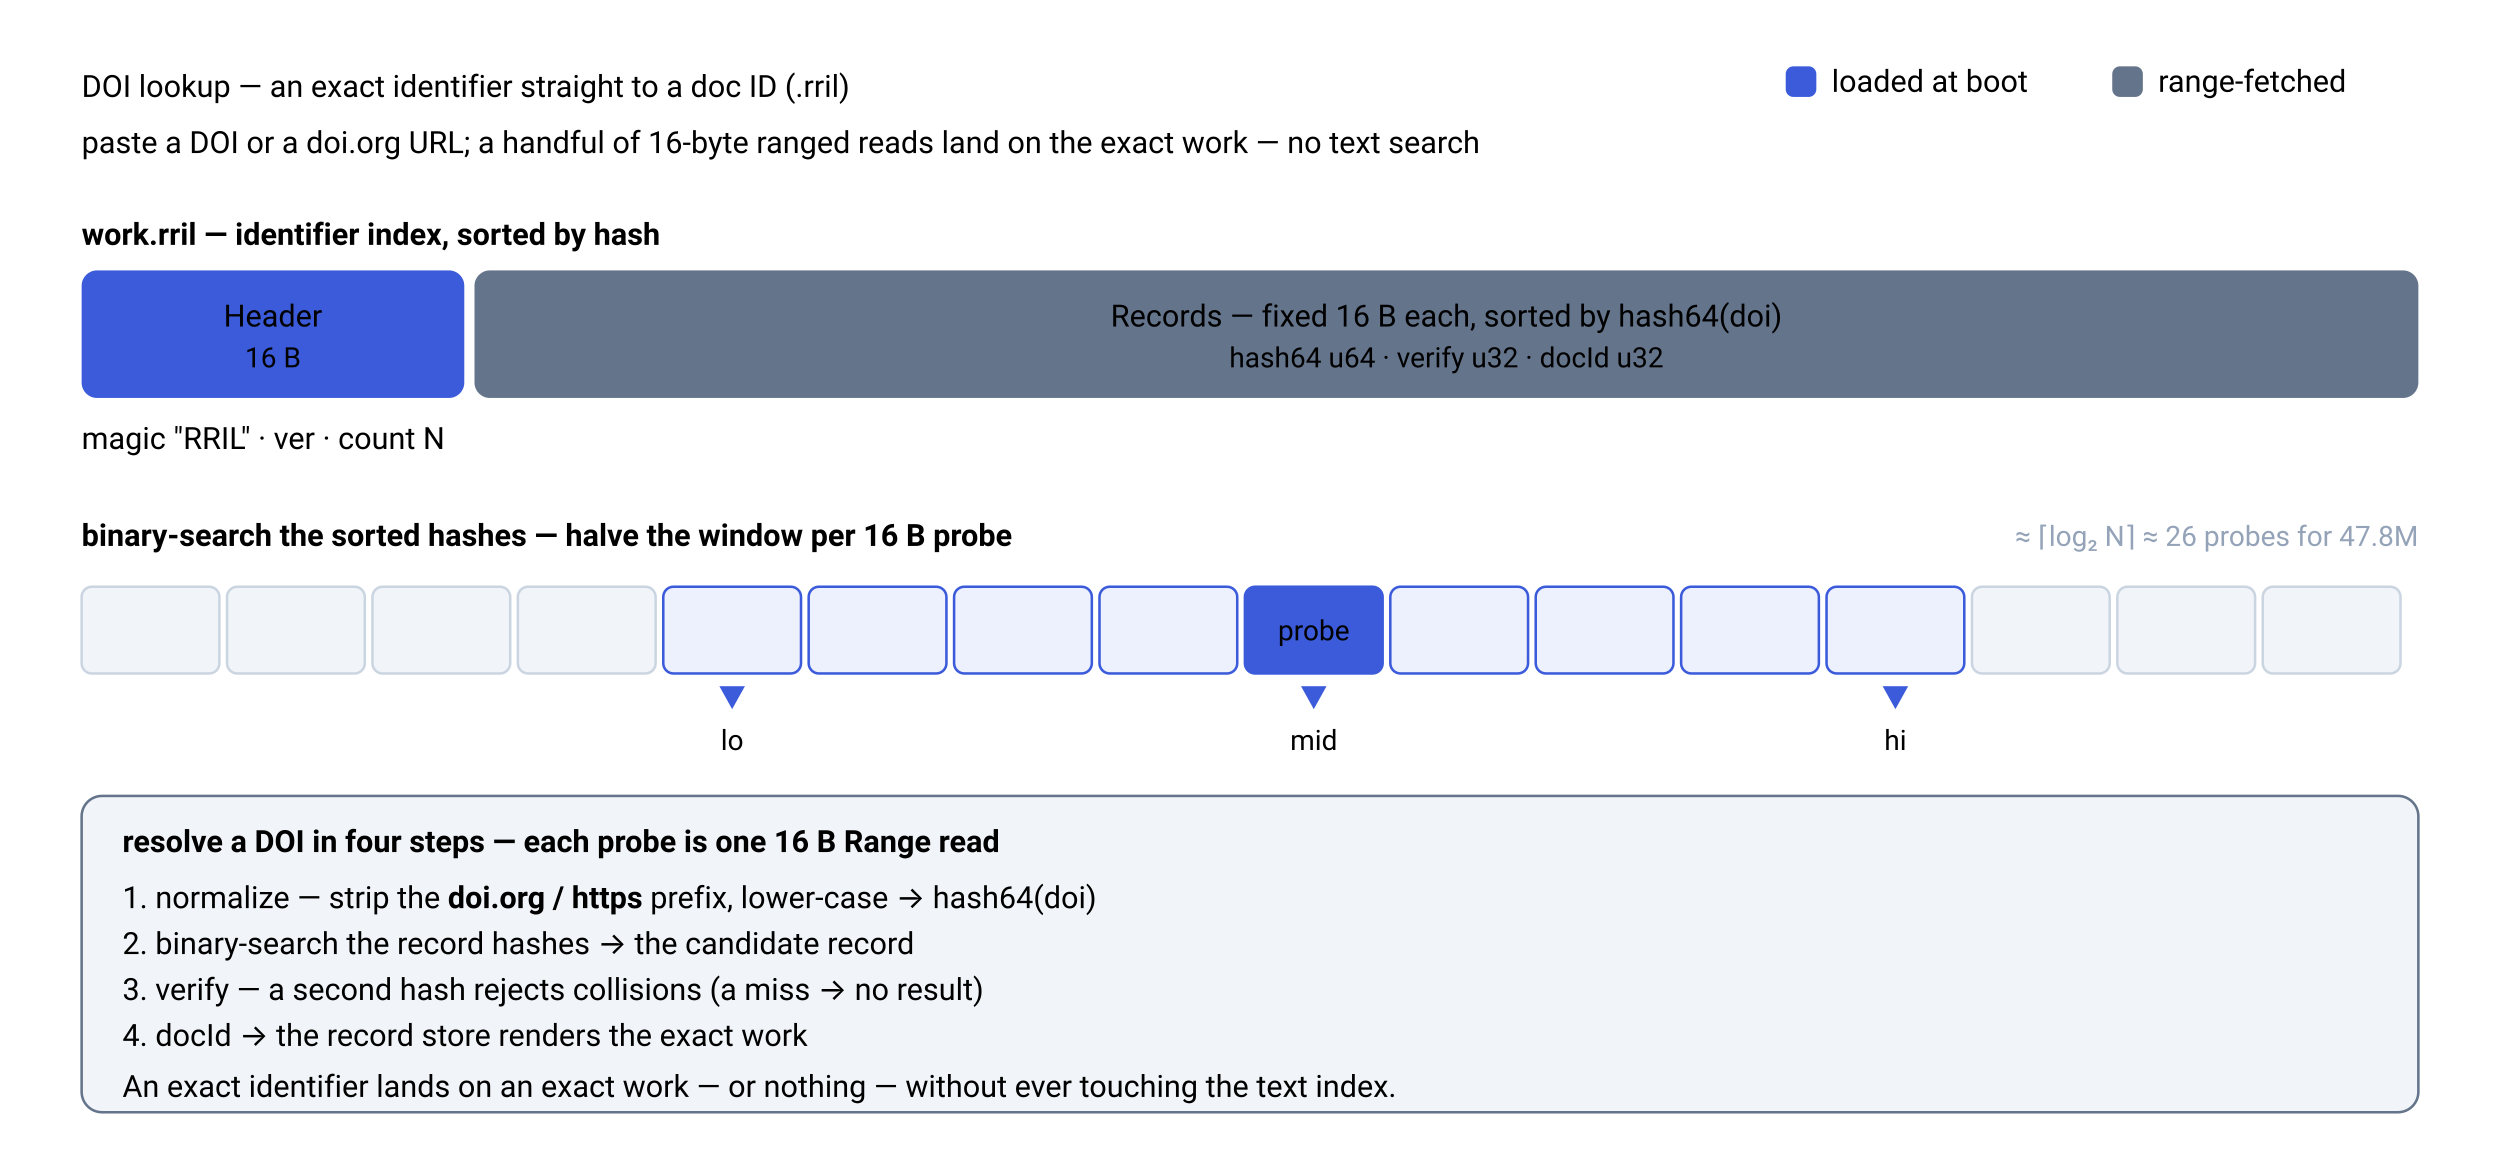
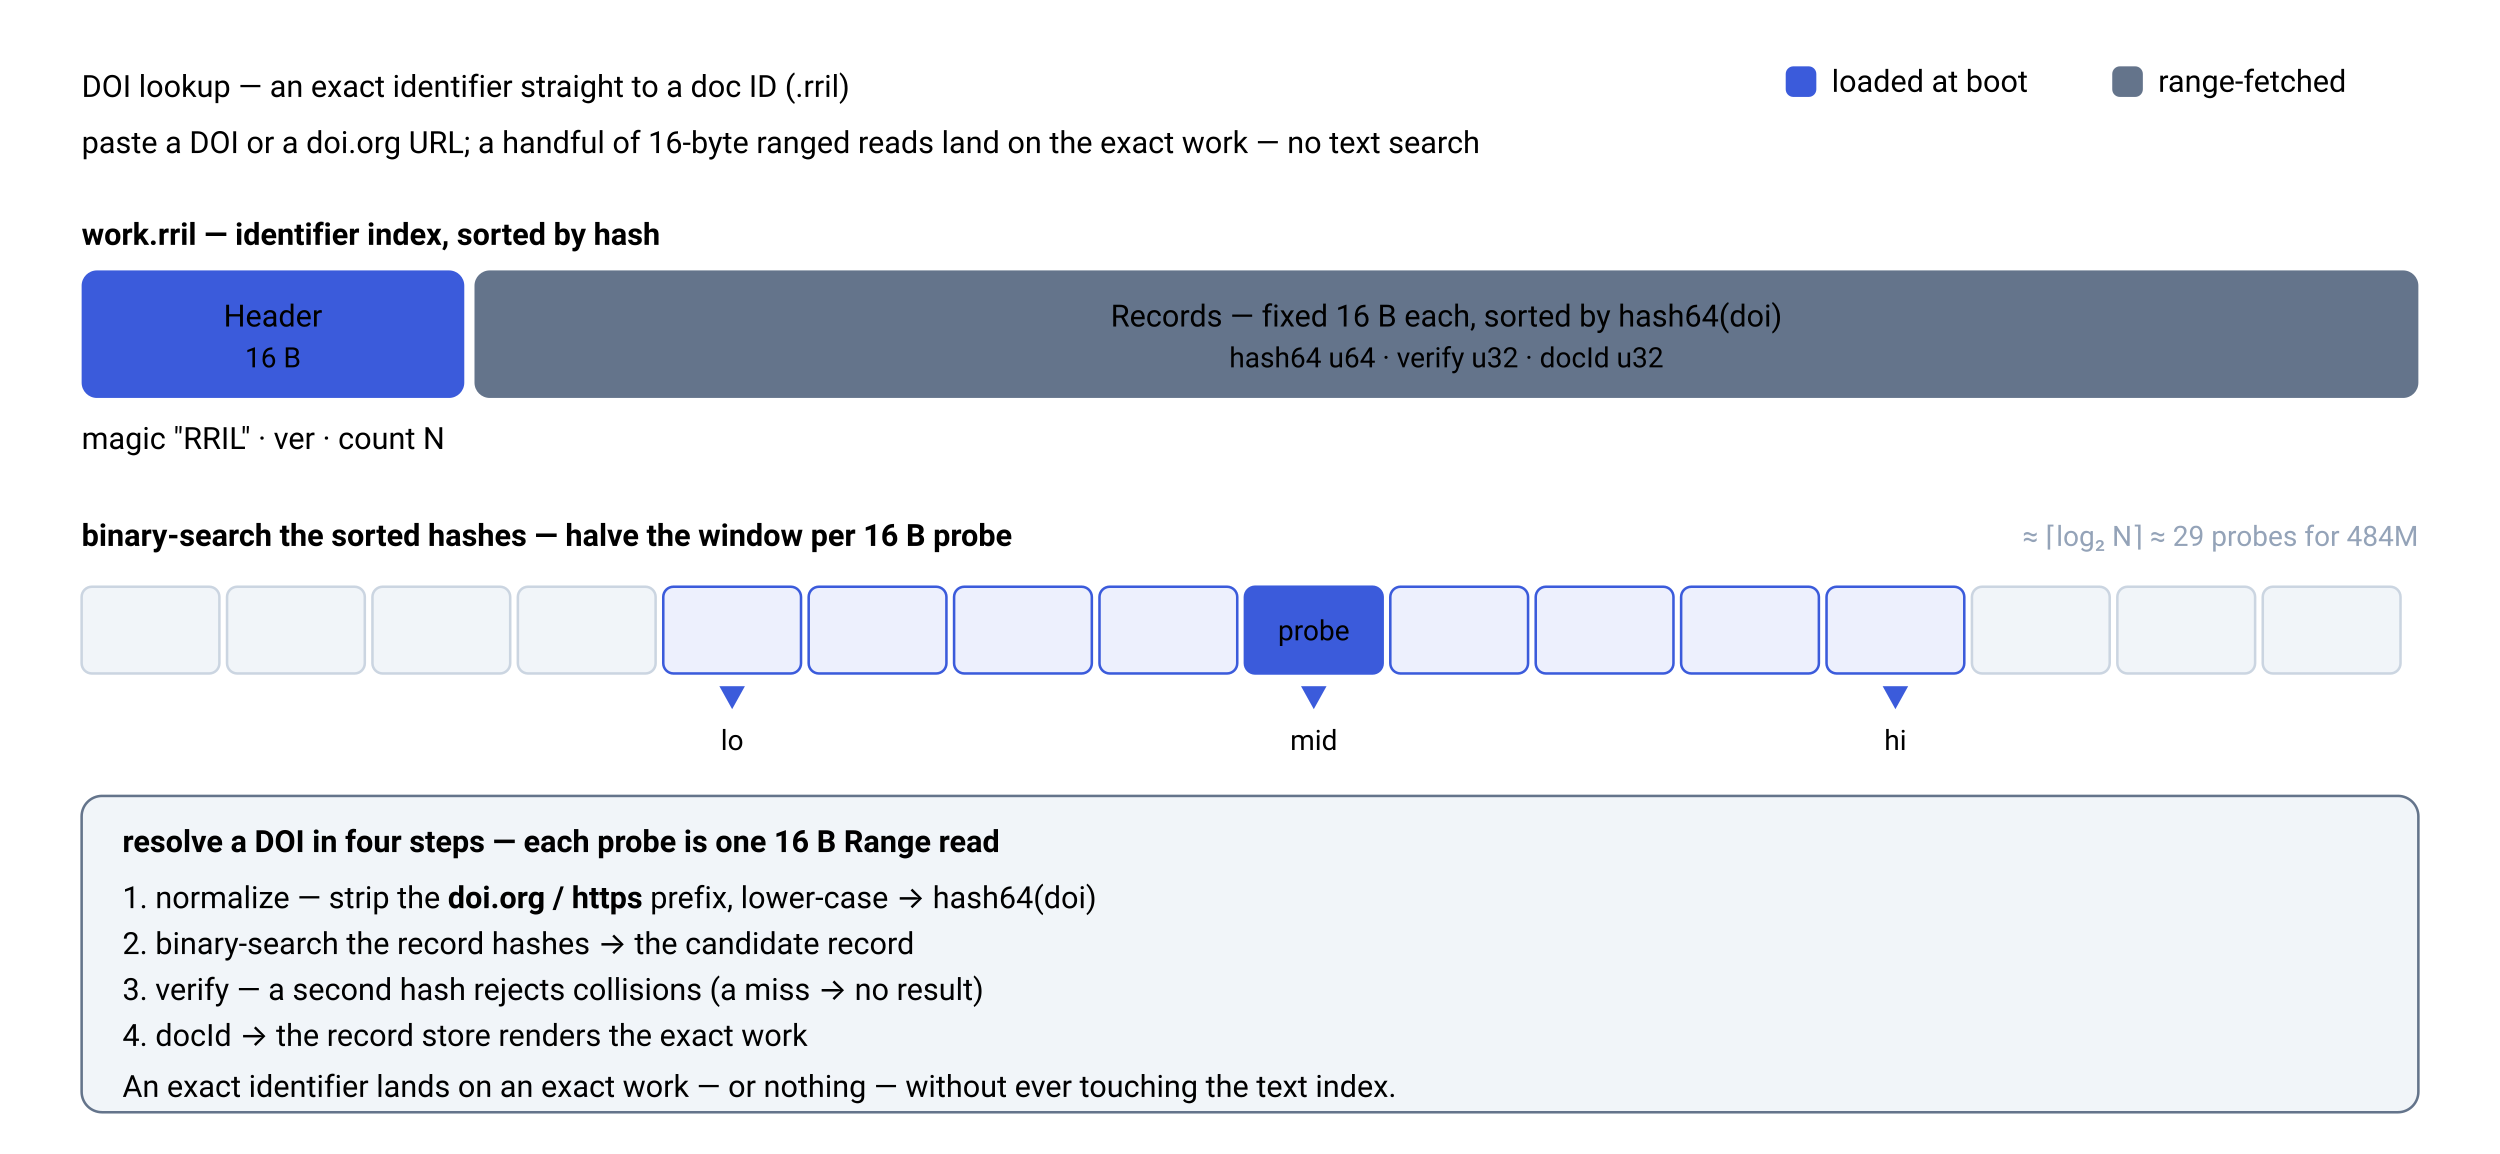
<svg xmlns="http://www.w3.org/2000/svg" viewBox="0 0 980 452" font-family="-apple-system, BlinkMacSystemFont, 'Segoe UI', Roboto, sans-serif" role="img" aria-label="RRIL DOI lookup file layout and binary search">
  <defs>
    <marker id="arL" markerWidth="9" markerHeight="9" refX="7" refY="4" orient="auto">
      <path d="M0,0 L8,4 L0,8 z" fill="#475569" />
    </marker>
  </defs>
  <text x="32" y="38" class="title">DOI lookup — an exact identifier straight to a doc ID (<tspan class="mono">.rril</tspan>)</text>
  <text x="32" y="60" class="sub">paste a DOI or a doi.org URL; a handful of 16-byte ranged reads land on the exact work — no text search</text>
  <rect x="700" y="26" width="12" height="12" rx="3" fill="#3b5bdb" />
  <text x="718" y="36" class="note">loaded at boot</text>
  <rect x="828" y="26" width="12" height="12" rx="3" fill="#64748b" />
  <text x="846" y="36" class="note">range-fetched</text>
  <text x="32" y="96" class="lbl mono" font-weight="700">work.rril — identifier index, sorted by hash</text>
  <rect x="32" y="106" width="150" height="50" rx="6" fill="#3b5bdb" />
  <text x="107" y="128" class="seg" text-anchor="middle">Header</text>
  <text x="107" y="144" class="seg mono" text-anchor="middle" font-size="11">16 B</text>
  <rect x="186" y="106" width="762" height="50" rx="6" fill="#64748b" />
  <text x="567" y="128" class="seg" text-anchor="middle">Records — fixed 16 B each, sorted by hash64(doi)</text>
  <text x="567" y="144" class="seg mono" text-anchor="middle" font-size="11">hash64 u64 · verify u32 · docId u32</text>
  <text x="32" y="176" class="lbl mono">magic "RRIL" · ver · count N</text>
  <text x="32" y="214" class="lbl" font-weight="700">binary-search the sorted hashes — halve the window per 16 B probe</text>
-   <text x="948" y="214" class="note mono" text-anchor="end" font-size="11" fill="#94a3b8">≈ ⌈log₂ N⌉ ≈ 26 probes for 47.8M</text>
+   <text x="948" y="214" class="note mono" text-anchor="end" font-size="11" fill="#94a3b8">≈ ⌈log₂ N⌉ ≈ 29 probes for 484M</text>
  <g>
    <rect x="32" y="230" width="54" height="34" rx="4" fill="#f1f5f9" stroke="#cbd5e1" />
    <rect x="89" y="230" width="54" height="34" rx="4" fill="#f1f5f9" stroke="#cbd5e1" />
    <rect x="146" y="230" width="54" height="34" rx="4" fill="#f1f5f9" stroke="#cbd5e1" />
    <rect x="203" y="230" width="54" height="34" rx="4" fill="#f1f5f9" stroke="#cbd5e1" />
    <rect x="260" y="230" width="54" height="34" rx="4" fill="#edf0fd" stroke="#3b5bdb" />
    <rect x="317" y="230" width="54" height="34" rx="4" fill="#edf0fd" stroke="#3b5bdb" />
    <rect x="374" y="230" width="54" height="34" rx="4" fill="#edf0fd" stroke="#3b5bdb" />
    <rect x="431" y="230" width="54" height="34" rx="4" fill="#edf0fd" stroke="#3b5bdb" />
    <rect x="488" y="230" width="54" height="34" rx="4" fill="#3b5bdb" stroke="#3b5bdb" />
    <rect x="545" y="230" width="54" height="34" rx="4" fill="#edf0fd" stroke="#3b5bdb" />
    <rect x="602" y="230" width="54" height="34" rx="4" fill="#edf0fd" stroke="#3b5bdb" />
    <rect x="659" y="230" width="54" height="34" rx="4" fill="#edf0fd" stroke="#3b5bdb" />
    <rect x="716" y="230" width="54" height="34" rx="4" fill="#edf0fd" stroke="#3b5bdb" />
    <rect x="773" y="230" width="54" height="34" rx="4" fill="#f1f5f9" stroke="#cbd5e1" />
    <rect x="830" y="230" width="54" height="34" rx="4" fill="#f1f5f9" stroke="#cbd5e1" />
    <rect x="887" y="230" width="54" height="34" rx="4" fill="#f1f5f9" stroke="#cbd5e1" />
    <text x="515" y="251" class="seg mono" text-anchor="middle" font-size="11">probe</text>
  </g>
  <path d="M287,278 l-5,-9 l10,0 z" fill="#3b5bdb" />
  <text x="287" y="294" class="note mono" text-anchor="middle" font-size="11">lo</text>
  <path d="M515,278 l-5,-9 l10,0 z" fill="#3b5bdb" />
  <text x="515" y="294" class="note mono" text-anchor="middle" font-size="11">mid</text>
  <path d="M743,278 l-5,-9 l10,0 z" fill="#3b5bdb" />
  <text x="743" y="294" class="note mono" text-anchor="middle" font-size="11">hi</text>
  <rect x="32" y="312" width="916" height="124" rx="8" fill="#f1f5f9" stroke="#64748b" />
  <text x="48" y="334" class="lbl" font-weight="700">resolve a DOI in four steps — each probe is one 16 B Range read</text>
  <text x="48" y="356" class="note mono">1.  normalize — strip the <tspan font-weight="700">doi.org / https</tspan> prefix, lower-case  →  hash64(doi)</text>
  <text x="48" y="374" class="note mono">2.  binary-search the record hashes  →  the candidate record</text>
  <text x="48" y="392" class="note mono">3.  verify — a second hash rejects collisions  (a miss → no result)</text>
  <text x="48" y="410" class="note mono">4.  docId  →  the record store renders the exact work</text>
  <text x="48" y="430" class="note">An exact identifier lands on an exact work — or nothing — without ever touching the text index.</text>
</svg>
